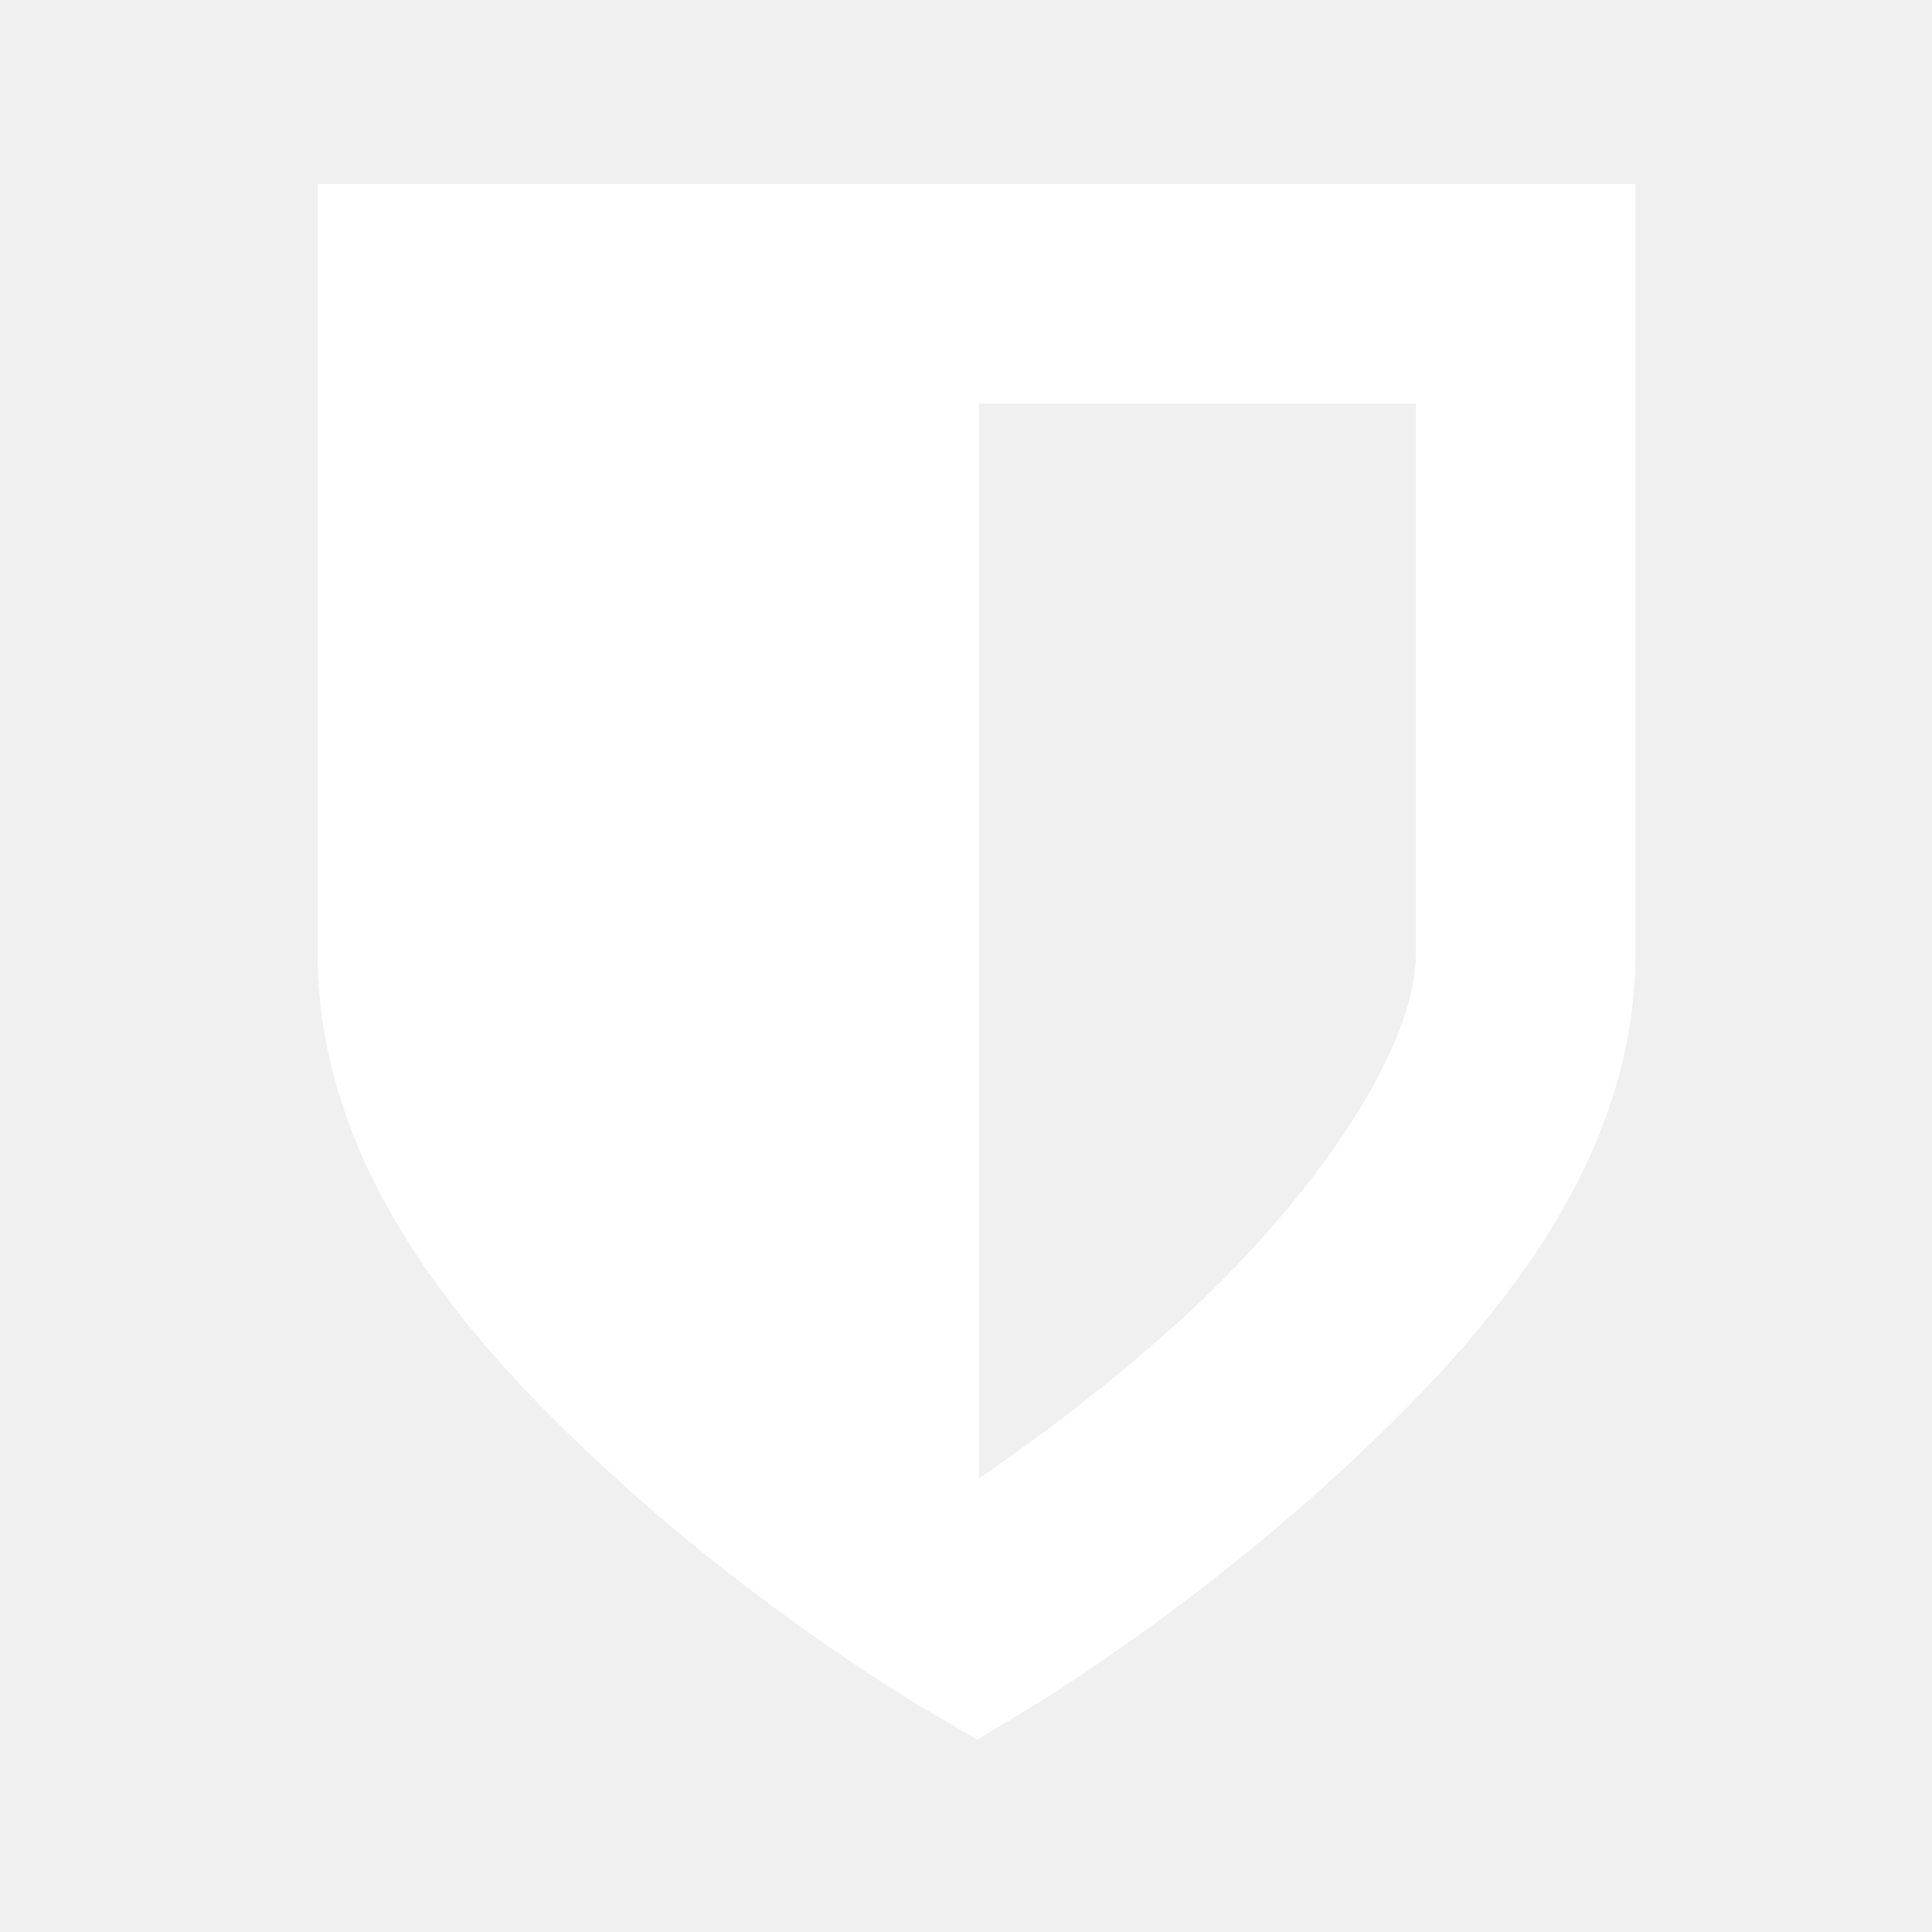
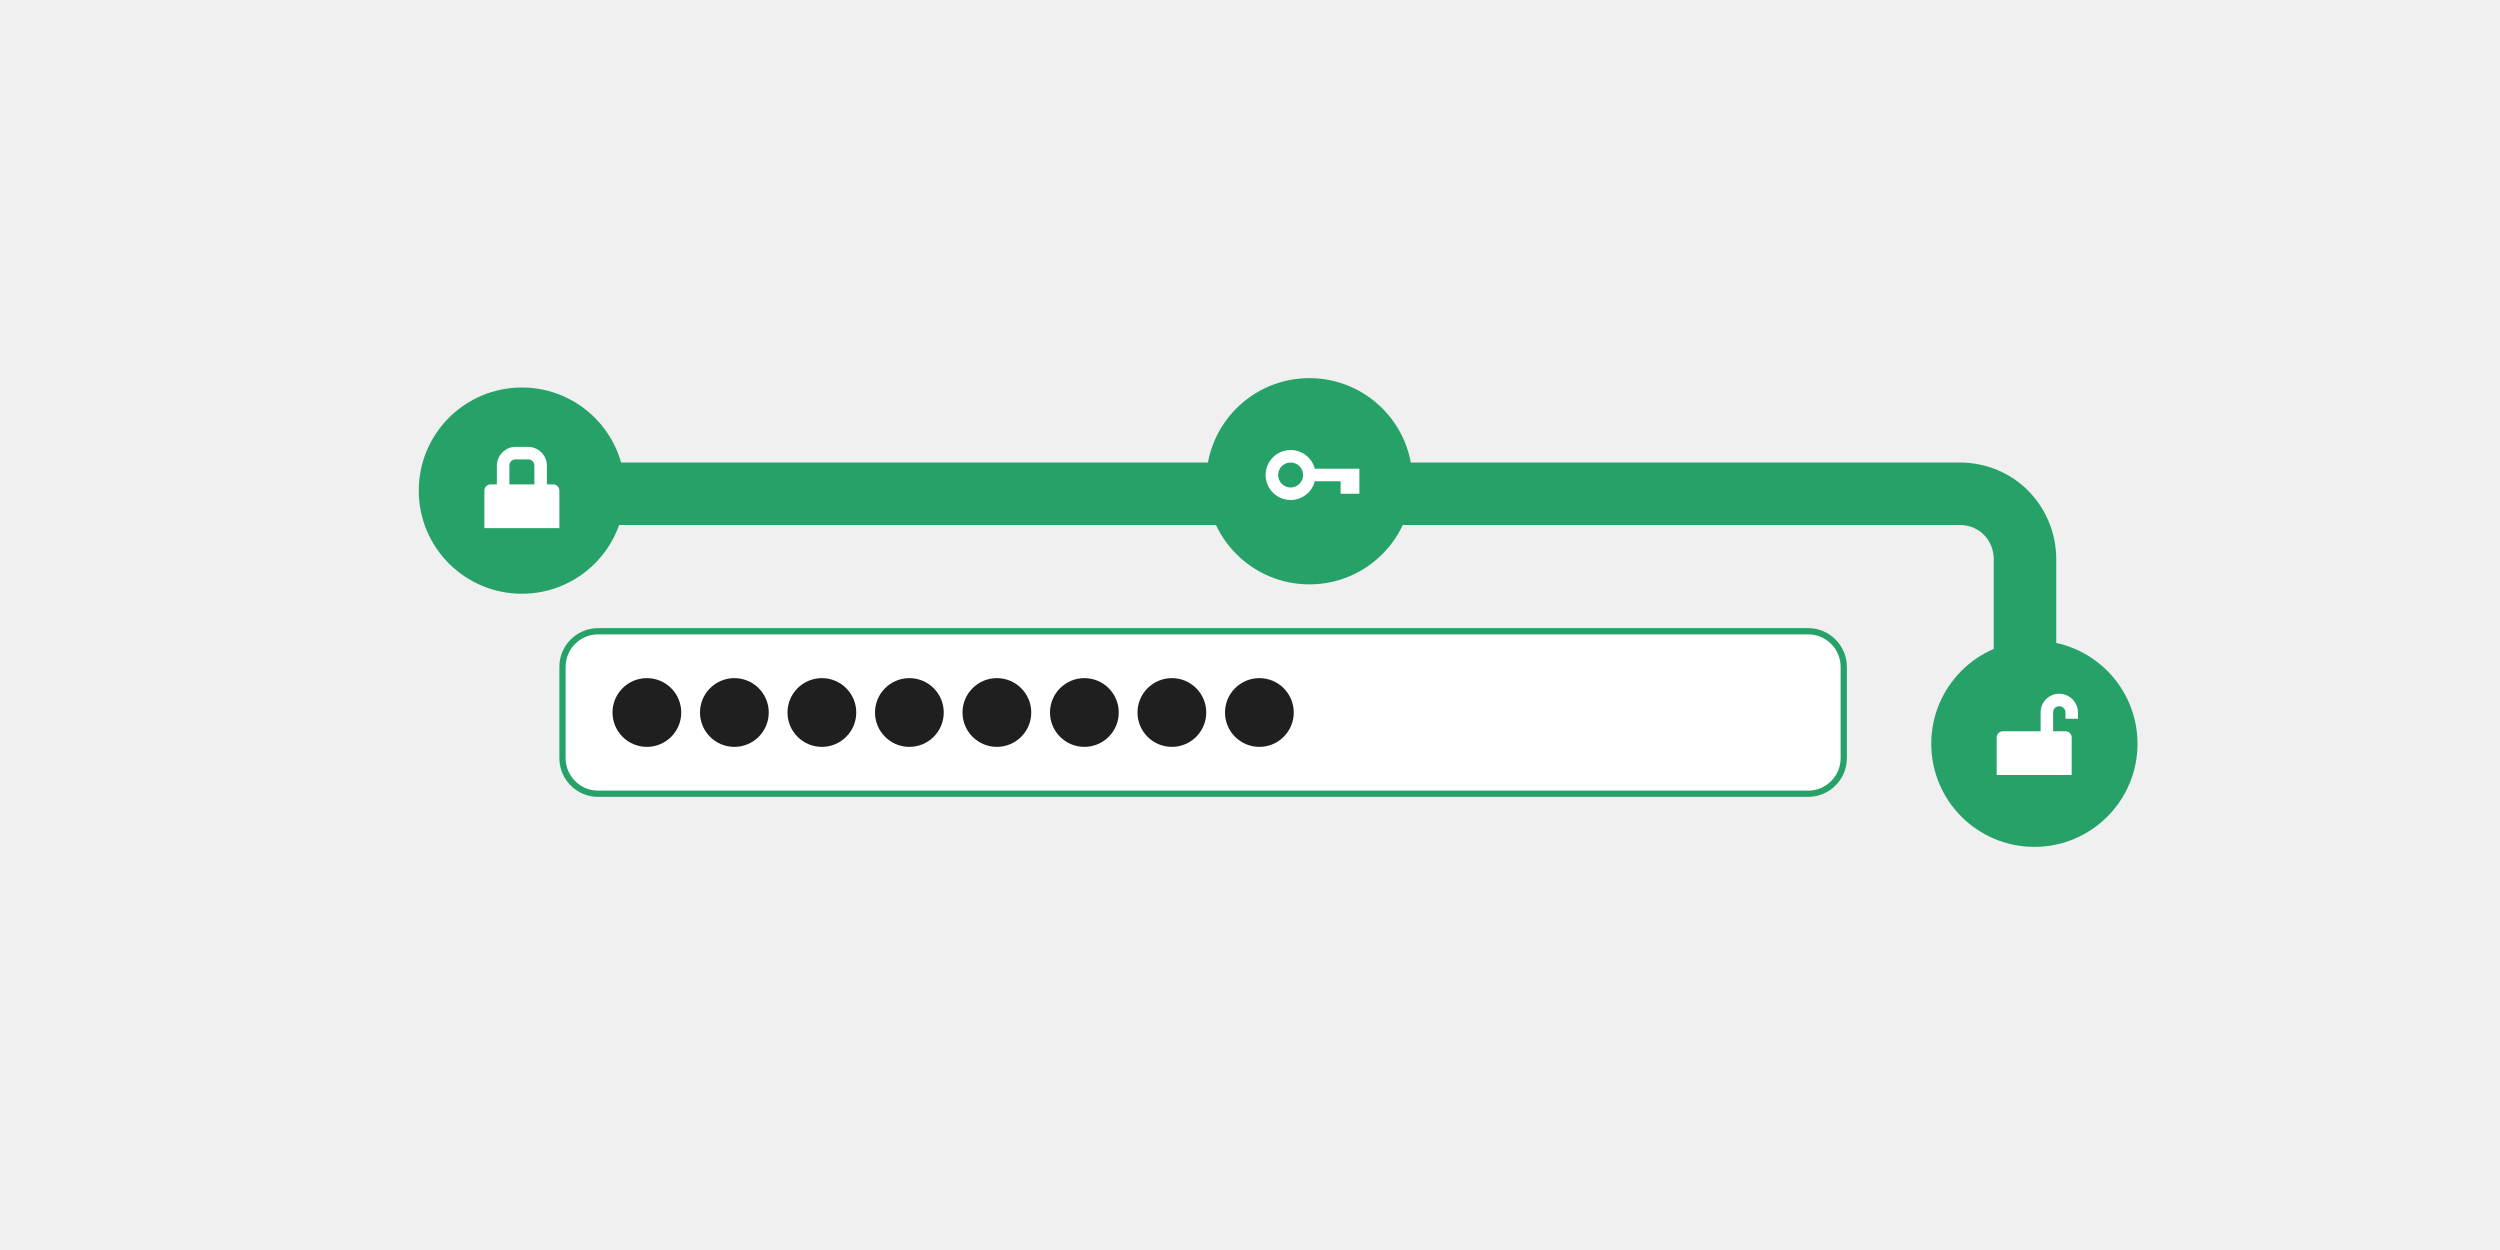
- <svg xmlns="http://www.w3.org/2000/svg" width="512" height="512" version="1.0">
-   <path style="line-height:normal;font-variant-ligatures:normal;font-variant-position:normal;font-variant-caps:normal;font-variant-numeric:normal;font-variant-alternates:normal;font-feature-settings:normal;text-indent:0;text-align:start;text-decoration-line:none;text-decoration-style:solid;text-decoration-color:#000;text-transform:none;text-orientation:mixed;white-space:normal;shape-padding:0;isolation:auto;mix-blend-mode:normal;solid-color:#000;solid-opacity:1;marker:none" d="M84.156 48.74v203.752c0 60.301 43.631 107.557 82.465 142.31 38.834 34.754 77.393 57.405 77.393 57.405l15.004 8.852 14.89-9.041s38.442-23.255 77.176-58.254c38.734-35 82.361-81.767 82.361-141.272V48.74zm58.215 58.215h232.86v145.537c0 26.77-29.141 67.324-63.176 98.078-20.581 18.597-40.304 32.842-53.444 41.8-13.102-8.74-32.708-22.636-53.168-40.946-33.935-30.37-63.072-70.435-63.072-98.932z" color="#bebebe" font-weight="400" font-family="sans-serif" overflow="visible" fill="#fff" />
-   <path style="marker:none" d="M259.404 79.754v330.922c-18.526-12.993-25.634-15.67-51.017-38.607-48.031-43.401-81.352-100.055-81.352-115.823V79.754z" color="#bebebe" overflow="visible" fill="#fff" />
+ <svg xmlns="http://www.w3.org/2000/svg" width="800" height="400" version="1.0">
+   <circle style="marker:none" cx="167" cy="157" r="33" fill="#26a269" />
+   <circle r="33" cy="238" cx="651" style="marker:none" fill="#26a269" />
+   <circle style="marker:none" cx="419" cy="154" r="33" fill="#26a269" />
+   <g transform="translate(110 131)">
+     <rect ry="11.393" rx="11.393" y="71" x="70" height="52" width="410" style="marker:none" fill="#fff" stroke="#26a269" stroke-width="2" stroke-linejoin="round" />
+     <circle r="11" cy="97" cx="97" style="marker:none" fill="#1f1f1f" />
+     <circle style="marker:none" cx="125" cy="97" r="11" fill="#1f1f1f" />
+     <circle style="marker:none" cx="153" cy="97" r="11" fill="#1f1f1f" />
+     <circle r="11" cy="97" cx="181" style="marker:none" fill="#1f1f1f" />
+     <circle style="marker:none" cx="209" cy="97" r="11" fill="#1f1f1f" />
+     <circle r="11" cy="97" cx="237" style="marker:none" fill="#1f1f1f" />
+     <circle r="11" cy="97" cx="265" style="marker:none" fill="#1f1f1f" />
+     <circle style="marker:none" cx="293" cy="97" r="11" fill="#1f1f1f" />
+   </g>
+   <path style="marker:none" d="M187 158h440c12.314 0 21 9.739 21 21v57" fill="none" stroke="#26a269" stroke-width="20" stroke-linejoin="round" />
+   <g transform="rotate(-90 309.5 420.492) scale(1.99997)" fill="#fff">
+     <path style="line-height:normal;font-variant-ligatures:normal;font-variant-position:normal;font-variant-caps:normal;font-variant-numeric:normal;font-variant-alternates:normal;font-feature-settings:normal;text-indent:0;text-align:start;text-decoration-line:none;text-decoration-style:solid;text-decoration-color:#000;text-transform:none;text-orientation:mixed;white-space:normal;shape-padding:0;isolation:auto;mix-blend-mode:normal;solid-color:#000;solid-opacity:1;marker:none" d="M293 262a4 4 0 0 0-4-4 4 4 0 0 0-4 4 4 4 0 0 0 3 3.87V270h-2v3h4v-7.133a4 4 0 0 0 3-3.867zm-2 0a2 2 0 0 1-2 2 2 2 0 0 1-2-2 2 2 0 0 1 2-2 2 2 0 0 1 2 2z" color="#000" font-weight="400" font-family="sans-serif" overflow="visible" />
+   </g>
+   <g transform="matrix(2 0 0 2 410.938 -4)" fill="#fff">
+     <path style="marker:none" d="M115 119c-.554 0-1 .446-1 1v6h12v-6c0-.554-.446-1-1-1z" color="#bebebe" overflow="visible" />
+     <path style="line-height:normal;font-variant-ligatures:normal;font-variant-position:normal;font-variant-caps:normal;font-variant-numeric:normal;font-variant-alternates:normal;font-feature-settings:normal;text-indent:0;text-align:start;text-decoration-line:none;text-decoration-style:solid;text-decoration-color:#000;text-transform:none;text-orientation:mixed;white-space:normal;shape-padding:0;isolation:auto;mix-blend-mode:normal;solid-color:#000;solid-opacity:1;marker:none" d="M123.988 113c-1.644 0-2.965 1.355-2.957 3v6h2v-6c0-.571.386-1 .957-1h.016c.571 0 1 .429 1 1v1h2v-1c0-1.645-1.355-3-3-3z" color="#bebebe" font-weight="400" font-family="sans-serif" overflow="visible" />
+   </g>
+   <path style="marker:none" d="M165 143c-3.29 0-6 2.71-6 6v6h-2c-1.108 0-2 .892-2 2v12h24v-12c0-1.108-.892-2-2-2h-2v-6c0-3.29-2.71-6-6-6zm0 4h4c1.143 0 2 .857 2 2v6h-8v-6c0-1.143.857-2 2-2z" color="#bebebe" overflow="visible" fill="#fff" />
</svg>
